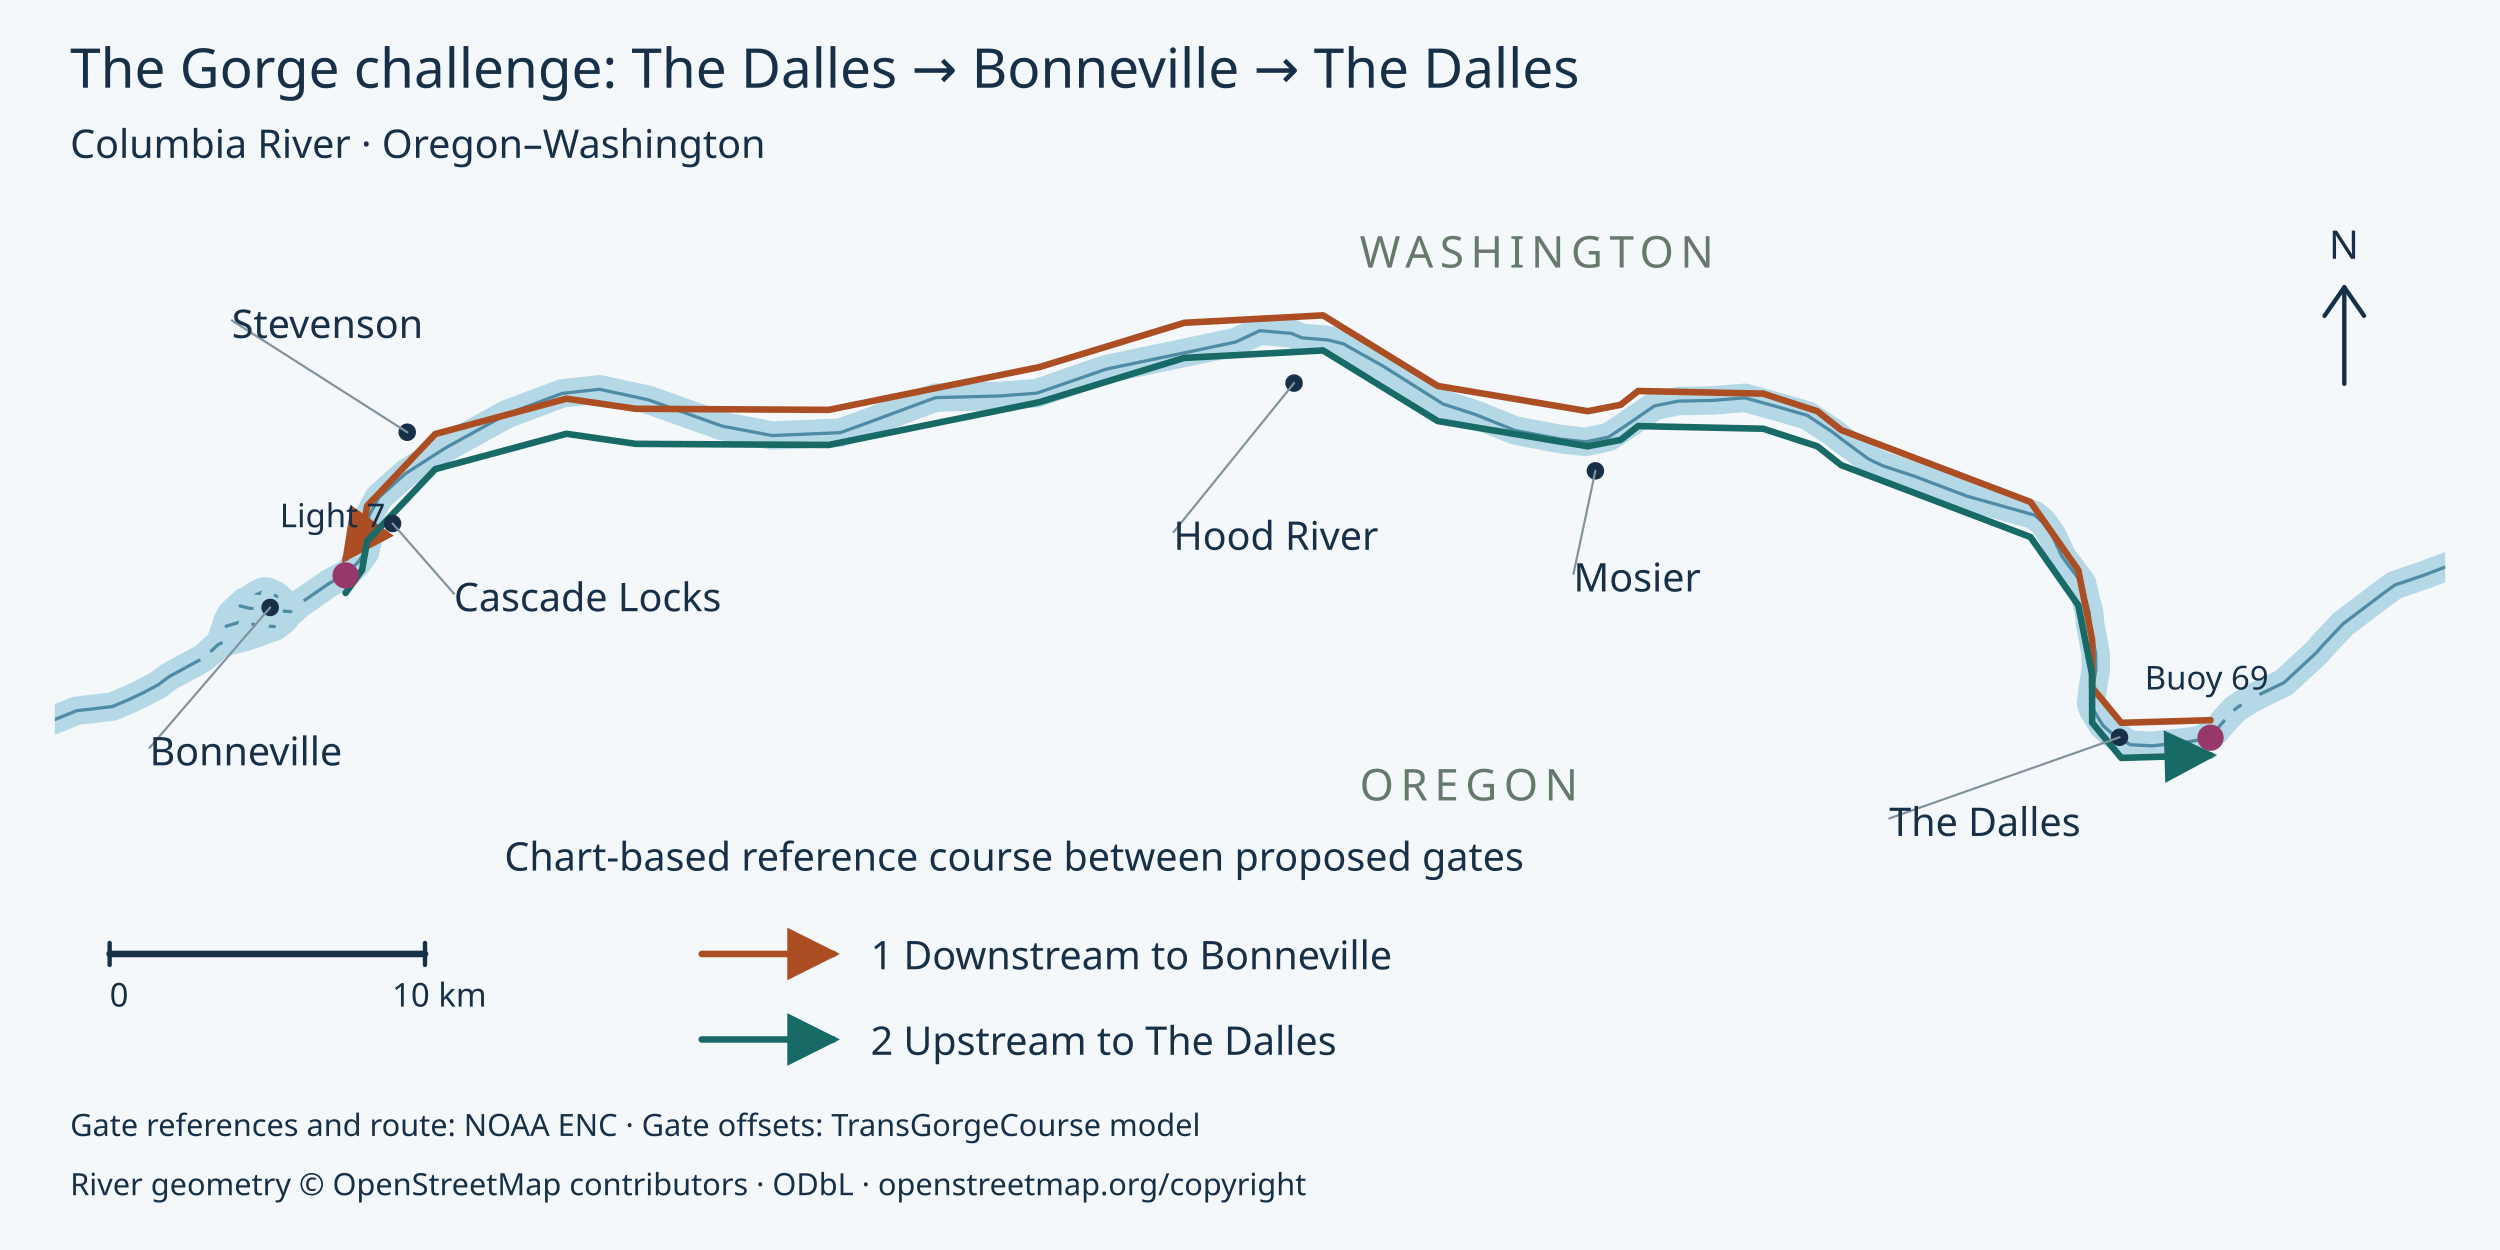
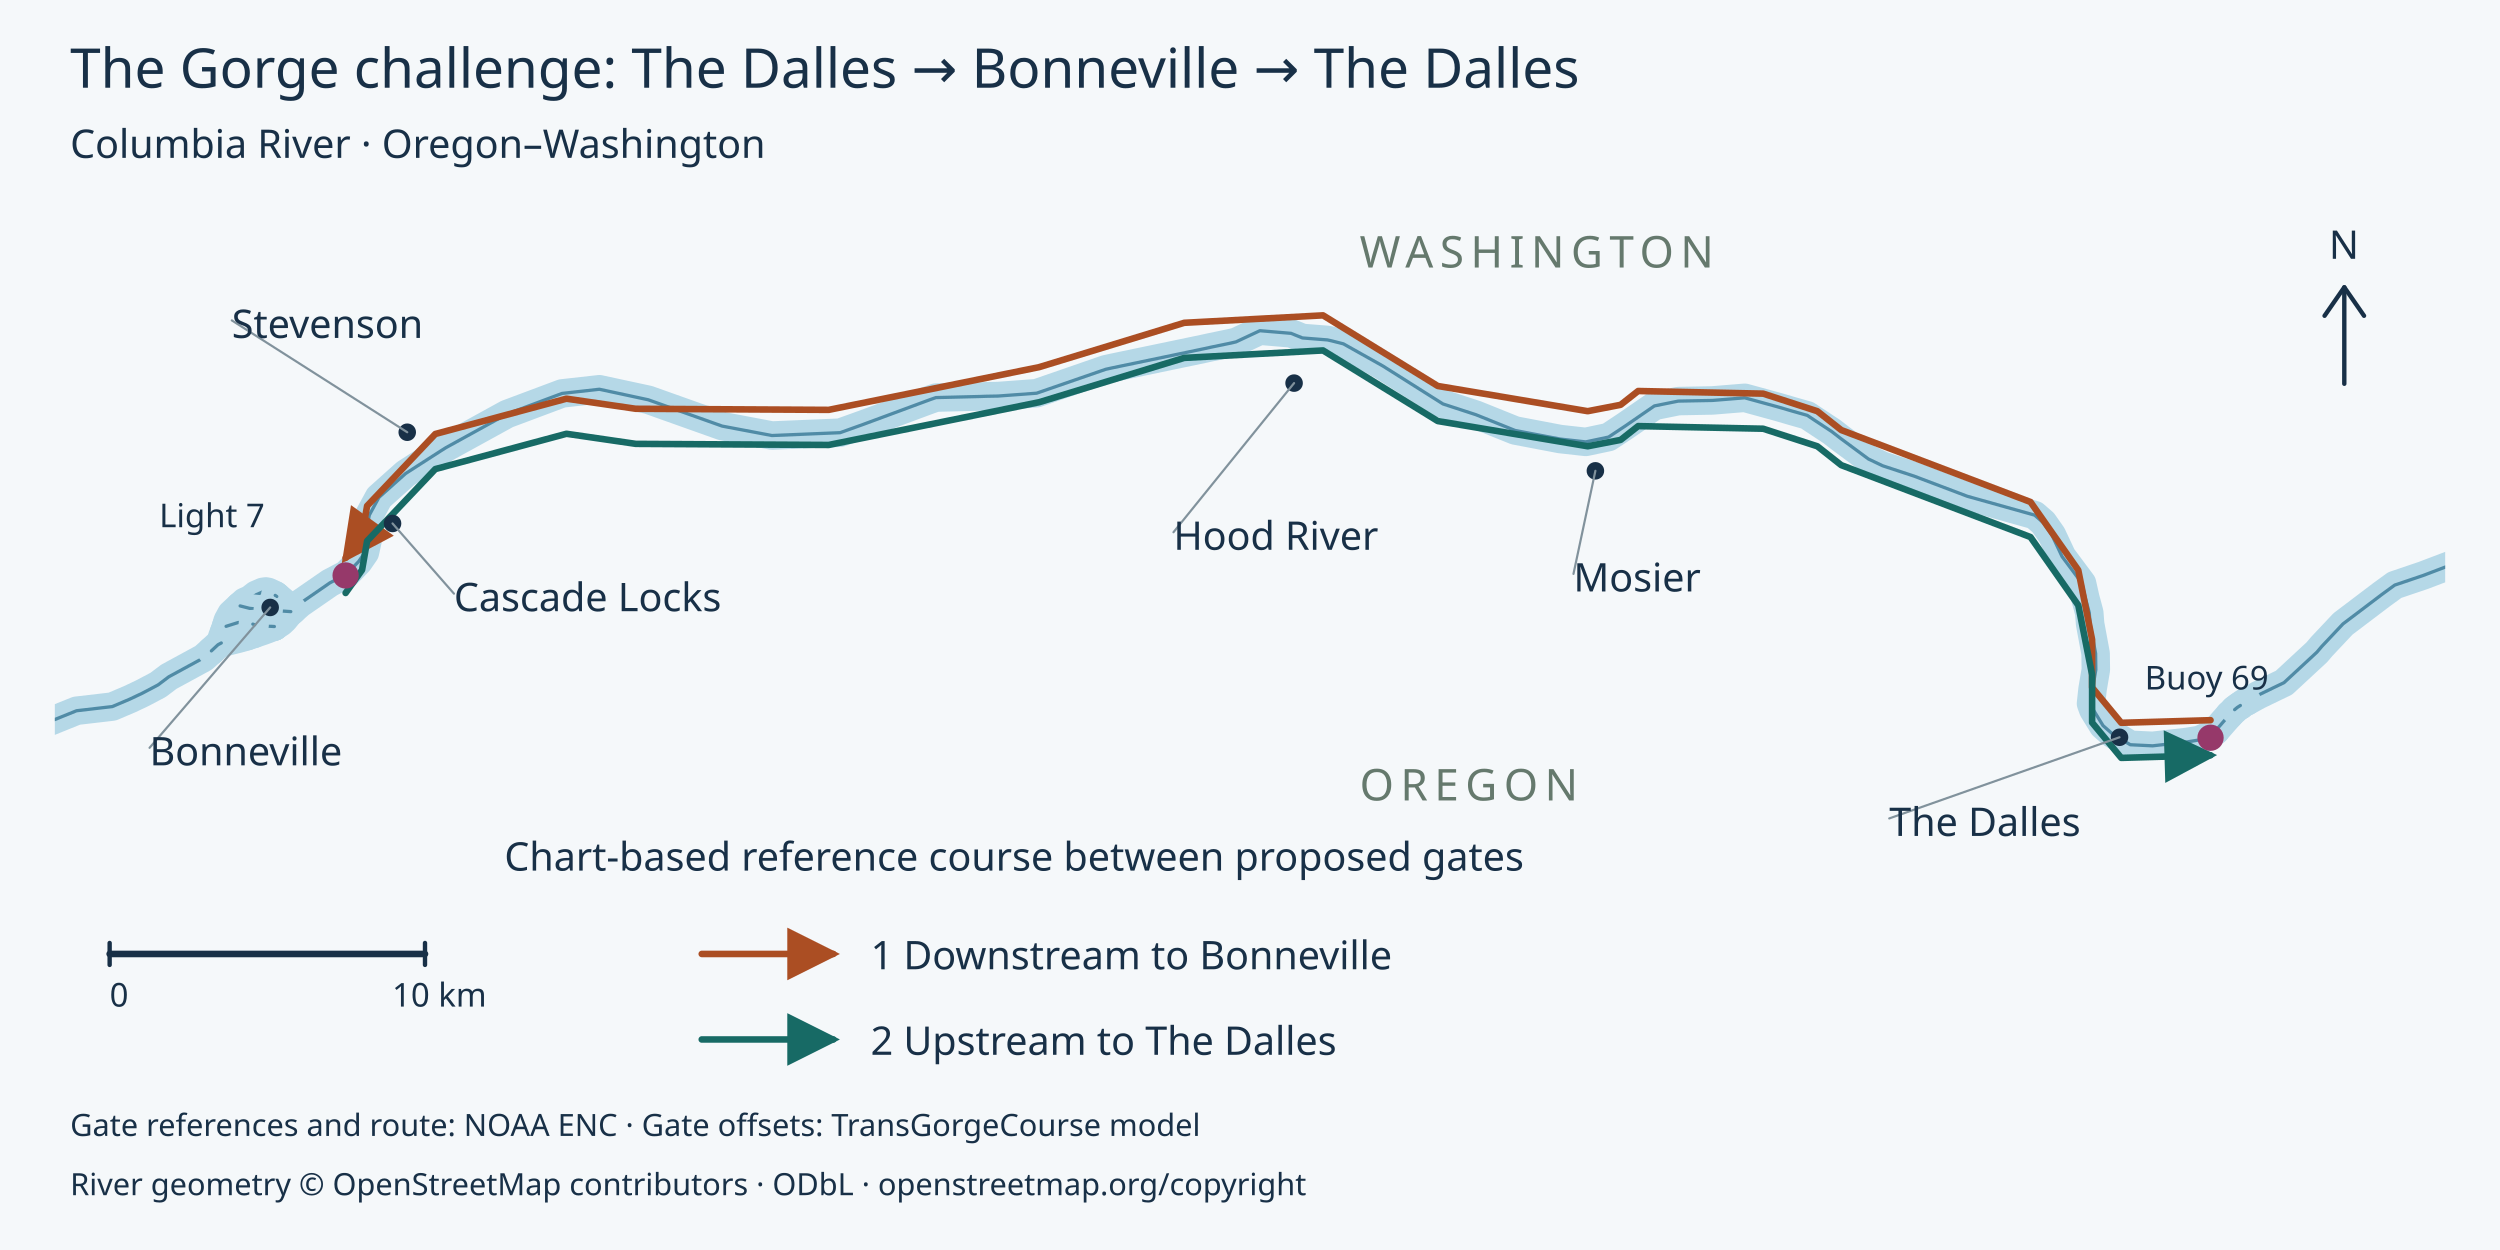
<svg xmlns="http://www.w3.org/2000/svg" viewBox="0 0 1140 570" role="img" aria-labelledby="title desc">
  <rect width="1140" height="570" fill="#f5f8fa" />
  <defs>
    <marker id="out" markerWidth="8" markerHeight="8" refX="7" refY="4" orient="auto">
      <path d="M0 0L8 4L0 8Z" fill="#ab4e23" />
    </marker>
    <marker id="back" markerWidth="8" markerHeight="8" refX="7" refY="4" orient="auto">
      <path d="M0 0L8 4L0 8Z" fill="#176a65" />
    </marker>
  </defs>
  <g font-family="system-ui, sans-serif" fill="#183047">
    <text x="32.0" y="40.0" font-size="25">The Gorge challenge: The Dalles → Bonneville → The Dalles</text>
    <text x="32.0" y="72.0" font-size="18">Columbia River · Oregon–Washington</text>
    <text x="620.0" y="122.0" font-size="20" letter-spacing="3" fill="#65796d">WASHINGTON</text>
    <text x="620.0" y="365.0" font-size="20" letter-spacing="3" fill="#65796d">OREGON</text>
    <g clip-path="url(#mapclip)">
      <polyline points="1019.0,323.6 1016.7,325.9" fill="none" stroke="#b5d8e7" stroke-width="13" stroke-linecap="round" stroke-linejoin="round" />
      <polyline points="1019.0,323.6 1016.7,325.9" fill="none" stroke="#508ba6" stroke-width="1.5" stroke-linecap="round" stroke-linejoin="round" />
    </g>
    <g clip-path="url(#mapclip)">
      <polyline points="1010.3,333.2 1006.5,335.7 1002.9,337.4 997.4,338.3 981.6,340.1 971.4,339.6 966.1,336.4 963.1,334.5 959.0,330.9 954.5,323.6 953.5,320.8 954.2,314.3 955.7,305.4 955.6,298.0 953.1,284.5 952.7,279.4 951.8,276.0 950.9,272.7 949.4,266.0 940.3,253.8 935.7,244.0 931.7,238.3 927.8,234.9 897.1,226.3 872.8,217.1 858.5,212.4 852.0,209.3 839.3,199.9 835.3,196.8 827.4,191.6 824.1,189.4 817.4,187.5 810.9,185.6 795.6,181.4 789.5,181.9 780.9,182.6 765.3,182.9 754.4,185.1 740.9,194.4 733.5,199.3 723.1,201.5 711.4,200.2 690.9,196.3 673.0,189.1 658.0,184.2 630.6,166.9 612.6,156.8 607.1,155.4 605.3,155.0 593.9,154.1 588.7,152.0 574.5,150.8 563.6,155.9 560.5,156.6 552.3,158.3 549.1,159.0 538.1,161.3 507.4,167.7 504.2,168.4 472.7,179.3 455.1,180.6 449.7,180.7 446.9,180.8 426.8,181.3 424.2,182.2 393.7,193.5 383.1,197.3 352.0,198.6 329.3,194.3 295.6,182.3 273.3,177.5 256.3,179.4 231.2,188.8 203.4,204.1 200.7,205.8 185.0,215.9 179.5,220.8 172.8,226.8 168.4,234.9 167.3,240.6 167.6,246.5 166.4,251.9 163.5,256.1 158.0,261.8 150.4,265.8 136.8,275.2 133.5,278.1 132.6,278.9 131.7,279.7 129.5,282.4 128.0,283.8 125.1,285.7" fill="none" stroke="#b5d8e7" stroke-width="13" stroke-linecap="round" stroke-linejoin="round" />
      <polyline points="1010.3,333.2 1006.5,335.7 1002.9,337.4 997.4,338.3 981.6,340.1 971.4,339.6 966.1,336.4 963.1,334.5 959.0,330.9 954.5,323.6 953.5,320.8 954.2,314.3 955.7,305.4 955.6,298.0 953.1,284.5 952.7,279.4 951.8,276.0 950.9,272.7 949.4,266.0 940.3,253.8 935.7,244.0 931.7,238.3 927.8,234.9 897.1,226.3 872.8,217.1 858.5,212.4 852.0,209.3 839.3,199.9 835.3,196.8 827.4,191.6 824.1,189.4 817.4,187.5 810.9,185.6 795.6,181.4 789.5,181.9 780.9,182.6 765.3,182.9 754.4,185.1 740.9,194.4 733.5,199.3 723.1,201.5 711.4,200.2 690.9,196.3 673.0,189.1 658.0,184.2 630.6,166.9 612.6,156.8 607.1,155.4 605.3,155.0 593.9,154.1 588.7,152.0 574.5,150.8 563.6,155.9 560.5,156.6 552.3,158.3 549.1,159.0 538.1,161.3 507.4,167.7 504.2,168.4 472.7,179.3 455.1,180.6 449.7,180.7 446.9,180.8 426.8,181.3 424.2,182.2 393.7,193.5 383.1,197.3 352.0,198.6 329.3,194.3 295.6,182.3 273.3,177.5 256.3,179.4 231.2,188.8 203.4,204.1 200.7,205.8 185.0,215.9 179.5,220.8 172.8,226.8 168.4,234.9 167.3,240.6 167.6,246.5 166.4,251.9 163.5,256.1 158.0,261.8 150.4,265.8 136.8,275.2 133.5,278.1 132.6,278.9 131.7,279.7 129.5,282.4 128.0,283.8 125.1,285.7" fill="none" stroke="#508ba6" stroke-width="1.5" stroke-linecap="round" stroke-linejoin="round" />
    </g>
    <g clip-path="url(#mapclip)">
      <polyline points="96.4,296.8 92.8,300.0 77.0,308.6 72.1,312.3 64.9,316.1 59.2,318.8 51.2,322.2 34.9,324.1 15.1,332.1 8.7,334.9 -9.7,346.1 -30.6,354.9 -59.9,364.1 -70.4,367.3 -90.7,373.6 -110.8,379.9 -129.4,386.3 -146.2,400.3 -157.5,406.7 -159.3,407.7 -162.4,409.4 -165.5,411.2 -185.9,415.7 -216.3,426.7 -232.1,430.8 -238.8,431.7 -245.6,432.7 -248.9,433.4 -258.5,434.6 -269.6,435.9 -293.2,436.3 -309.2,430.6 -321.3,419.1 -324.5,414.4 -327.6,410.1 -330.9,404.8 -335.3,397.0 -346.1,392.1 -353.8,390.9 -366.5,389.8 -371.7,390.1 -377.0,391.2 -385.2,394.3 -392.6,398.4 -406.7,403.8 -424.2,403.4 -437.0,400.2 -438.7,399.7 -454.0,395.1 -463.9,389.4 -472.0,385.1 -478.1,381.0 -479.0,380.4 -493.6,376.9 -521.6,369.9 -546.4,362.5 -560.3,355.1 -572.2,350.7 -589.5,347.1 -597.8,346.1 -616.1,342.7 -634.3,340.2 -652.9,338.8 -659.0,337.2" fill="none" stroke="#b5d8e7" stroke-width="13" stroke-linecap="round" stroke-linejoin="round" />
      <polyline points="96.4,296.8 92.8,300.0 77.0,308.6 72.1,312.3 64.9,316.1 59.2,318.8 51.2,322.2 34.9,324.1 15.1,332.1 8.7,334.9 -9.7,346.1 -30.6,354.9 -59.9,364.1 -70.4,367.3 -90.7,373.6 -110.8,379.9 -129.4,386.3 -146.2,400.3 -157.5,406.7 -159.3,407.7 -162.4,409.4 -165.5,411.2 -185.9,415.7 -216.3,426.7 -232.1,430.8 -238.8,431.7 -245.6,432.7 -248.9,433.4 -258.5,434.6 -269.6,435.9 -293.2,436.3 -309.2,430.6 -321.3,419.1 -324.5,414.4 -327.6,410.1 -330.9,404.8 -335.3,397.0 -346.1,392.1 -353.8,390.9 -366.5,389.8 -371.7,390.1 -377.0,391.2 -385.2,394.3 -392.6,398.4 -406.7,403.8 -424.2,403.4 -437.0,400.2 -438.7,399.7 -454.0,395.1 -463.9,389.4 -472.0,385.1 -478.1,381.0 -479.0,380.4 -493.6,376.9 -521.6,369.9 -546.4,362.5 -560.3,355.1 -572.2,350.7 -589.5,347.1 -597.8,346.1 -616.1,342.7 -634.3,340.2 -652.9,338.8 -659.0,337.2" fill="none" stroke="#508ba6" stroke-width="1.5" stroke-linecap="round" stroke-linejoin="round" />
    </g>
    <g clip-path="url(#mapclip)">
      <polyline points="115.7,289.1 112.7,290.1" fill="none" stroke="#b5d8e7" stroke-width="13" stroke-linecap="round" stroke-linejoin="round" />
      <polyline points="115.7,289.1 112.7,290.1" fill="none" stroke="#508ba6" stroke-width="1.5" stroke-linecap="round" stroke-linejoin="round" />
    </g>
    <g clip-path="url(#mapclip)">
      <polyline points="116.7,287.6 114.3,287.1" fill="none" stroke="#b5d8e7" stroke-width="13" stroke-linecap="round" stroke-linejoin="round" />
      <polyline points="116.7,287.6 114.3,287.1" fill="none" stroke="#508ba6" stroke-width="1.5" stroke-linecap="round" stroke-linejoin="round" />
    </g>
    <g clip-path="url(#mapclip)">
      <polyline points="125.1,285.7 120.1,287.6 115.7,289.1" fill="none" stroke="#b5d8e7" stroke-width="13" stroke-linecap="round" stroke-linejoin="round" />
      <polyline points="125.1,285.7 120.1,287.6 115.7,289.1" fill="none" stroke="#508ba6" stroke-width="1.5" stroke-linecap="round" stroke-linejoin="round" />
    </g>
    <g clip-path="url(#mapclip)">
      <polyline points="112.7,290.1 108.9,291.2 100.9,293.2" fill="none" stroke="#b5d8e7" stroke-width="13" stroke-linecap="round" stroke-linejoin="round" />
      <polyline points="112.7,290.1 108.9,291.2 100.9,293.2" fill="none" stroke="#508ba6" stroke-width="1.5" stroke-linecap="round" stroke-linejoin="round" />
    </g>
    <g clip-path="url(#mapclip)">
      <polyline points="125.1,285.7 119.8,287.0 117.5,287.6 116.7,287.6" fill="none" stroke="#b5d8e7" stroke-width="13" stroke-linecap="round" stroke-linejoin="round" />
      <polyline points="125.1,285.7 119.8,287.0 117.5,287.6 116.7,287.6" fill="none" stroke="#508ba6" stroke-width="1.5" stroke-linecap="round" stroke-linejoin="round" />
    </g>
    <g clip-path="url(#mapclip)">
      <polyline points="114.3,287.1 111.8,286.6 110.5,286.4 110.1,286.4 108.0,286.3 105.5,286.9 102.2,288.2 101.3,290.5 100.9,292.5" fill="none" stroke="#b5d8e7" stroke-width="13" stroke-linecap="round" stroke-linejoin="round" />
      <polyline points="114.3,287.1 111.8,286.6 110.5,286.4 110.1,286.4 108.0,286.3 105.5,286.9 102.2,288.2 101.3,290.5 100.9,292.5" fill="none" stroke="#508ba6" stroke-width="1.5" stroke-linecap="round" stroke-linejoin="round" />
    </g>
    <g clip-path="url(#mapclip)">
      <polyline points="1501.1,165.4 1492.1,171.5 1472.3,181.4 1466.2,184.4 1462.2,186.4 1424.9,203.3 1407.7,210.6 1360.6,228.2 1358.4,229.0 1348.7,232.0 1344.9,233.6 1340.9,235.9 1333.2,241.5 1326.2,247.5 1324.2,249.2 1303.6,268.6 1295.2,276.8 1287.3,282.7 1278.2,285.3 1269.1,284.6 1261.7,282.6 1254.6,275.3 1245.5,264.4 1242.8,260.7 1238.4,258.0 1230.2,257.3 1198.7,270.3 1191.4,271.4 1180.9,267.0 1166.5,263.2 1149.9,261.7 1140.5,257.6 1132.6,254.6 1124.2,255.1 1105.0,262.4 1092.0,266.8 1086.1,271.1 1068.4,284.5 1058.7,294.8 1056.5,297.4 1041.5,311.3 1036.3,313.8 1029.7,317.0 1024.6,319.8" fill="none" stroke="#b5d8e7" stroke-width="13" stroke-linecap="round" stroke-linejoin="round" />
      <polyline points="1501.1,165.4 1492.1,171.5 1472.3,181.4 1466.2,184.4 1462.2,186.4 1424.9,203.3 1407.7,210.6 1360.6,228.2 1358.4,229.0 1348.7,232.0 1344.9,233.6 1340.9,235.9 1333.2,241.5 1326.2,247.5 1324.2,249.2 1303.6,268.6 1295.2,276.8 1287.3,282.7 1278.2,285.3 1269.1,284.6 1261.7,282.6 1254.6,275.3 1245.5,264.4 1242.8,260.7 1238.4,258.0 1230.2,257.3 1198.7,270.3 1191.4,271.4 1180.9,267.0 1166.5,263.2 1149.9,261.7 1140.5,257.6 1132.6,254.6 1124.2,255.1 1105.0,262.4 1092.0,266.8 1086.1,271.1 1068.4,284.5 1058.7,294.8 1056.5,297.4 1041.5,311.3 1036.3,313.8 1029.7,317.0 1024.6,319.8" fill="none" stroke="#508ba6" stroke-width="1.5" stroke-linecap="round" stroke-linejoin="round" />
    </g>
    <g clip-path="url(#mapclip)">
      <polyline points="100.9,292.5 100.9,293.2" fill="none" stroke="#b5d8e7" stroke-width="13" stroke-linecap="round" stroke-linejoin="round" />
      <polyline points="100.9,292.5 100.9,293.2" fill="none" stroke="#508ba6" stroke-width="1.5" stroke-linecap="round" stroke-linejoin="round" />
    </g>
    <g clip-path="url(#mapclip)">
      <polyline points="125.5,271.5 125.3,271.3 122.3,269.9 121.2,269.7 119.8,269.9 116.8,271.2 114.1,273.3 111.6,274.4 110.0,275.9 109.5,276.3 108.4,277.3 105.5,280.0 103.8,283.1 103.1,285.6 102.2,288.2" fill="none" stroke="#b5d8e7" stroke-width="13" stroke-linecap="round" stroke-linejoin="round" />
      <polyline points="125.5,271.5 125.3,271.3 122.3,269.9 121.2,269.7 119.8,269.9 116.8,271.2 114.1,273.3 111.6,274.4 110.0,275.9 109.5,276.3 108.4,277.3 105.5,280.0 103.8,283.1 103.1,285.6 102.2,288.2" fill="none" stroke="#508ba6" stroke-width="1.5" stroke-linecap="round" stroke-linejoin="round" />
    </g>
    <g clip-path="url(#mapclip)">
      <polyline points="115.3,284.6 114.8,284.5 111.4,283.5 108.5,283.9 103.1,285.6" fill="none" stroke="#b5d8e7" stroke-width="13" stroke-linecap="round" stroke-linejoin="round" />
      <polyline points="115.3,284.6 114.8,284.5 111.4,283.5 108.5,283.9 103.1,285.6" fill="none" stroke="#508ba6" stroke-width="1.5" stroke-linecap="round" stroke-linejoin="round" />
    </g>
    <g clip-path="url(#mapclip)">
      <polyline points="122.1,278.2 120.7,278.1 113.8,277.4 109.5,276.3" fill="none" stroke="#b5d8e7" stroke-width="13" stroke-linecap="round" stroke-linejoin="round" />
      <polyline points="122.1,278.2 120.7,278.1 113.8,277.4 109.5,276.3" fill="none" stroke="#508ba6" stroke-width="1.5" stroke-linecap="round" stroke-linejoin="round" />
    </g>
    <g clip-path="url(#mapclip)">
      <polyline points="133.5,278.1 126.2,272.0" fill="none" stroke="#b5d8e7" stroke-width="13" stroke-linecap="round" stroke-linejoin="round" />
      <polyline points="133.5,278.1 126.2,272.0" fill="none" stroke="#508ba6" stroke-width="1.5" stroke-linecap="round" stroke-linejoin="round" />
    </g>
    <g clip-path="url(#mapclip)">
      <polyline points="132.6,278.9 129.7,278.7 122.5,278.2" fill="none" stroke="#b5d8e7" stroke-width="13" stroke-linecap="round" stroke-linejoin="round" />
      <polyline points="132.6,278.9 129.7,278.7 122.5,278.2" fill="none" stroke="#508ba6" stroke-width="1.5" stroke-linecap="round" stroke-linejoin="round" />
    </g>
    <g clip-path="url(#mapclip)">
      <polyline points="125.1,285.7 117.1,285.2 116.1,284.9" fill="none" stroke="#b5d8e7" stroke-width="13" stroke-linecap="round" stroke-linejoin="round" />
      <polyline points="125.1,285.7 117.1,285.2 116.1,284.9" fill="none" stroke="#508ba6" stroke-width="1.5" stroke-linecap="round" stroke-linejoin="round" />
    </g>
    <g clip-path="url(#mapclip)">
      <polyline points="126.2,272.0 125.5,271.5" fill="none" stroke="#b5d8e7" stroke-width="13" stroke-linecap="round" stroke-linejoin="round" />
      <polyline points="126.2,272.0 125.5,271.5" fill="none" stroke="#508ba6" stroke-width="1.5" stroke-linecap="round" stroke-linejoin="round" />
    </g>
    <g clip-path="url(#mapclip)">
      <polyline points="122.5,278.2 122.1,278.2" fill="none" stroke="#b5d8e7" stroke-width="13" stroke-linecap="round" stroke-linejoin="round" />
      <polyline points="122.5,278.2 122.1,278.2" fill="none" stroke="#508ba6" stroke-width="1.5" stroke-linecap="round" stroke-linejoin="round" />
    </g>
    <g clip-path="url(#mapclip)">
      <polyline points="116.1,284.9 115.3,284.6" fill="none" stroke="#b5d8e7" stroke-width="13" stroke-linecap="round" stroke-linejoin="round" />
      <polyline points="116.1,284.9 115.3,284.6" fill="none" stroke="#508ba6" stroke-width="1.5" stroke-linecap="round" stroke-linejoin="round" />
    </g>
    <g clip-path="url(#mapclip)">
      <polyline points="100.9,293.2 99.4,294.0 97.9,295.4 96.4,296.8" fill="none" stroke="#b5d8e7" stroke-width="13" stroke-linecap="round" stroke-linejoin="round" />
      <polyline points="100.9,293.2 99.4,294.0 97.9,295.4 96.4,296.8" fill="none" stroke="#508ba6" stroke-width="1.5" stroke-linecap="round" stroke-linejoin="round" />
    </g>
    <g clip-path="url(#mapclip)">
      <polyline points="1024.6,319.8 1023.2,320.5 1021.6,321.7" fill="none" stroke="#b5d8e7" stroke-width="13" stroke-linecap="round" stroke-linejoin="round" />
      <polyline points="1024.6,319.8 1023.2,320.5 1021.6,321.7" fill="none" stroke="#508ba6" stroke-width="1.5" stroke-linecap="round" stroke-linejoin="round" />
    </g>
    <g clip-path="url(#mapclip)">
      <polyline points="1016.7,325.9 1014.3,328.6 1010.3,333.2" fill="none" stroke="#b5d8e7" stroke-width="13" stroke-linecap="round" stroke-linejoin="round" />
      <polyline points="1016.7,325.9 1014.3,328.6 1010.3,333.2" fill="none" stroke="#508ba6" stroke-width="1.5" stroke-linecap="round" stroke-linejoin="round" />
    </g>
    <g clip-path="url(#mapclip)">
      <polyline points="1021.6,321.7 1020.2,322.6 1019.0,323.6" fill="none" stroke="#b5d8e7" stroke-width="13" stroke-linecap="round" stroke-linejoin="round" />
      <polyline points="1021.6,321.7 1020.2,322.6 1019.0,323.6" fill="none" stroke="#508ba6" stroke-width="1.5" stroke-linecap="round" stroke-linejoin="round" />
    </g>
    <polyline points="1008.0,328.4 967.3,329.6 954.0,313.5 954.0,291.7 947.7,260.0 925.9,228.9 839.6,196.1 828.7,187.5 804.0,179.5 747.0,178.3 739.0,184.6 724.0,187.5 655.6,176.0 603.3,143.8 540.0,147.2 473.9,167.4 377.9,186.9 289.9,186.4 258.3,181.8 198.5,197.9 167.4,230.7 165.1,243.9 157.6,254.4" fill="none" stroke="#ab4e23" stroke-width="3" stroke-linecap="round" stroke-linejoin="round" marker-end="url(#out)" />
    <polyline points="157.6,270.4 165.1,259.9 167.4,246.7 198.5,213.9 258.3,197.8 289.9,202.4 377.9,202.9 473.9,183.4 540.0,163.2 603.3,159.8 655.6,192.0 724.0,203.5 739.0,200.6 747.0,194.3 804.0,195.5 828.7,203.5 839.6,212.1 925.9,244.9 947.7,276.0 954.0,307.7 954.0,329.5 967.3,345.6 1008.0,344.4" fill="none" stroke="#176a65" stroke-width="3" stroke-linecap="round" stroke-linejoin="round" marker-end="url(#back)" />
    <circle cx="966.5" cy="336.2" r="4" fill="#183047" />
    <polyline points="966.5,336.2 861.5,373.2" fill="none" stroke="#81929c" stroke-width="1" stroke-linecap="round" stroke-linejoin="round" />
    <text x="861.5" y="381.2" font-size="18">The Dalles</text>
    <circle cx="727.5" cy="214.7" r="4" fill="#183047" />
    <polyline points="727.5,214.7 717.5,261.7" fill="none" stroke="#81929c" stroke-width="1" stroke-linecap="round" stroke-linejoin="round" />
    <text x="717.5" y="269.7" font-size="18">Mosier</text>
    <circle cx="590.1" cy="174.7" r="4" fill="#183047" />
    <polyline points="590.1,174.7 535.1,242.7" fill="none" stroke="#81929c" stroke-width="1" stroke-linecap="round" stroke-linejoin="round" />
    <text x="535.1" y="250.7" font-size="18">Hood River</text>
    <circle cx="179.0" cy="238.7" r="4" fill="#183047" />
    <polyline points="179.0,238.7 207.0,270.7" fill="none" stroke="#81929c" stroke-width="1" stroke-linecap="round" stroke-linejoin="round" />
    <text x="207.0" y="278.7" font-size="18">Cascade Locks</text>
    <circle cx="123.2" cy="277.0" r="4" fill="#183047" />
    <polyline points="123.2,277.0 68.2,341.0" fill="none" stroke="#81929c" stroke-width="1" stroke-linecap="round" stroke-linejoin="round" />
    <text x="68.2" y="349.0" font-size="18">Bonneville</text>
    <circle cx="185.7" cy="197.1" r="4" fill="#183047" />
    <polyline points="185.7,197.1 105.7,146.1" fill="none" stroke="#81929c" stroke-width="1" stroke-linecap="round" stroke-linejoin="round" />
    <text x="105.7" y="154.1" font-size="18">Stevenson</text>
    <circle cx="157.6" cy="262.4" r="6" fill="#96396a" />
-     <text x="127.6" y="240.4" font-size="15">Light 7</text>
+     <text x="72.6" y="240.4" font-size="15">Light 7</text>
    <circle cx="1008.0" cy="336.4" r="6" fill="#96396a" />
    <text x="978.0" y="314.4" font-size="15">Buoy 69</text>
    <text x="230.0" y="397.0" font-size="18">Chart-based reference course between proposed gates</text>
    <polyline points="50.0,435.0 193.8,435.0" fill="none" stroke="#183047" stroke-width="3" stroke-linecap="round" stroke-linejoin="round" />
    <polyline points="50.0,430.0 50.0,440.0" fill="none" stroke="#183047" stroke-width="2" stroke-linecap="round" stroke-linejoin="round" />
    <polyline points="193.8,430.0 193.8,440.0" fill="none" stroke="#183047" stroke-width="2" stroke-linecap="round" stroke-linejoin="round" />
    <text x="50.0" y="459.0" font-size="15">0</text>
    <text x="178.8" y="459.0" font-size="15">10 km</text>
    <text x="1062.0" y="118.0" font-size="18">N</text>
    <polyline points="1069.0,175.0 1069.0,131.0" fill="none" stroke="#183047" stroke-width="2" stroke-linecap="round" stroke-linejoin="round" />
    <polyline points="1060.0,144.0 1069.0,131.0 1078.0,144.0" fill="none" stroke="#183047" stroke-width="2" stroke-linecap="round" stroke-linejoin="round" />
    <polyline points="320.0,435.0 380.0,435.0" fill="none" stroke="#ab4e23" stroke-width="3" stroke-linecap="round" stroke-linejoin="round" marker-end="url(#out)" />
    <text x="397.0" y="442.0" font-size="18">1  Downstream to Bonneville</text>
    <polyline points="320.0,474.0 380.0,474.0" fill="none" stroke="#176a65" stroke-width="3" stroke-linecap="round" stroke-linejoin="round" marker-end="url(#back)" />
    <text x="397.0" y="481.0" font-size="18">2  Upstream to The Dalles</text>
    <text x="32.0" y="518.0" font-size="14">Gate references and route: NOAA ENC · Gate offsets: TransGorgeCourse model</text>
    <text x="32.0" y="545.0" font-size="14">River geometry © OpenStreetMap contributors · ODbL · openstreetmap.org/copyright</text>
  </g>
  <defs>
    <clipPath id="mapclip">
      <rect x="25" y="90" width="1090" height="315" />
    </clipPath>
  </defs>
</svg>
